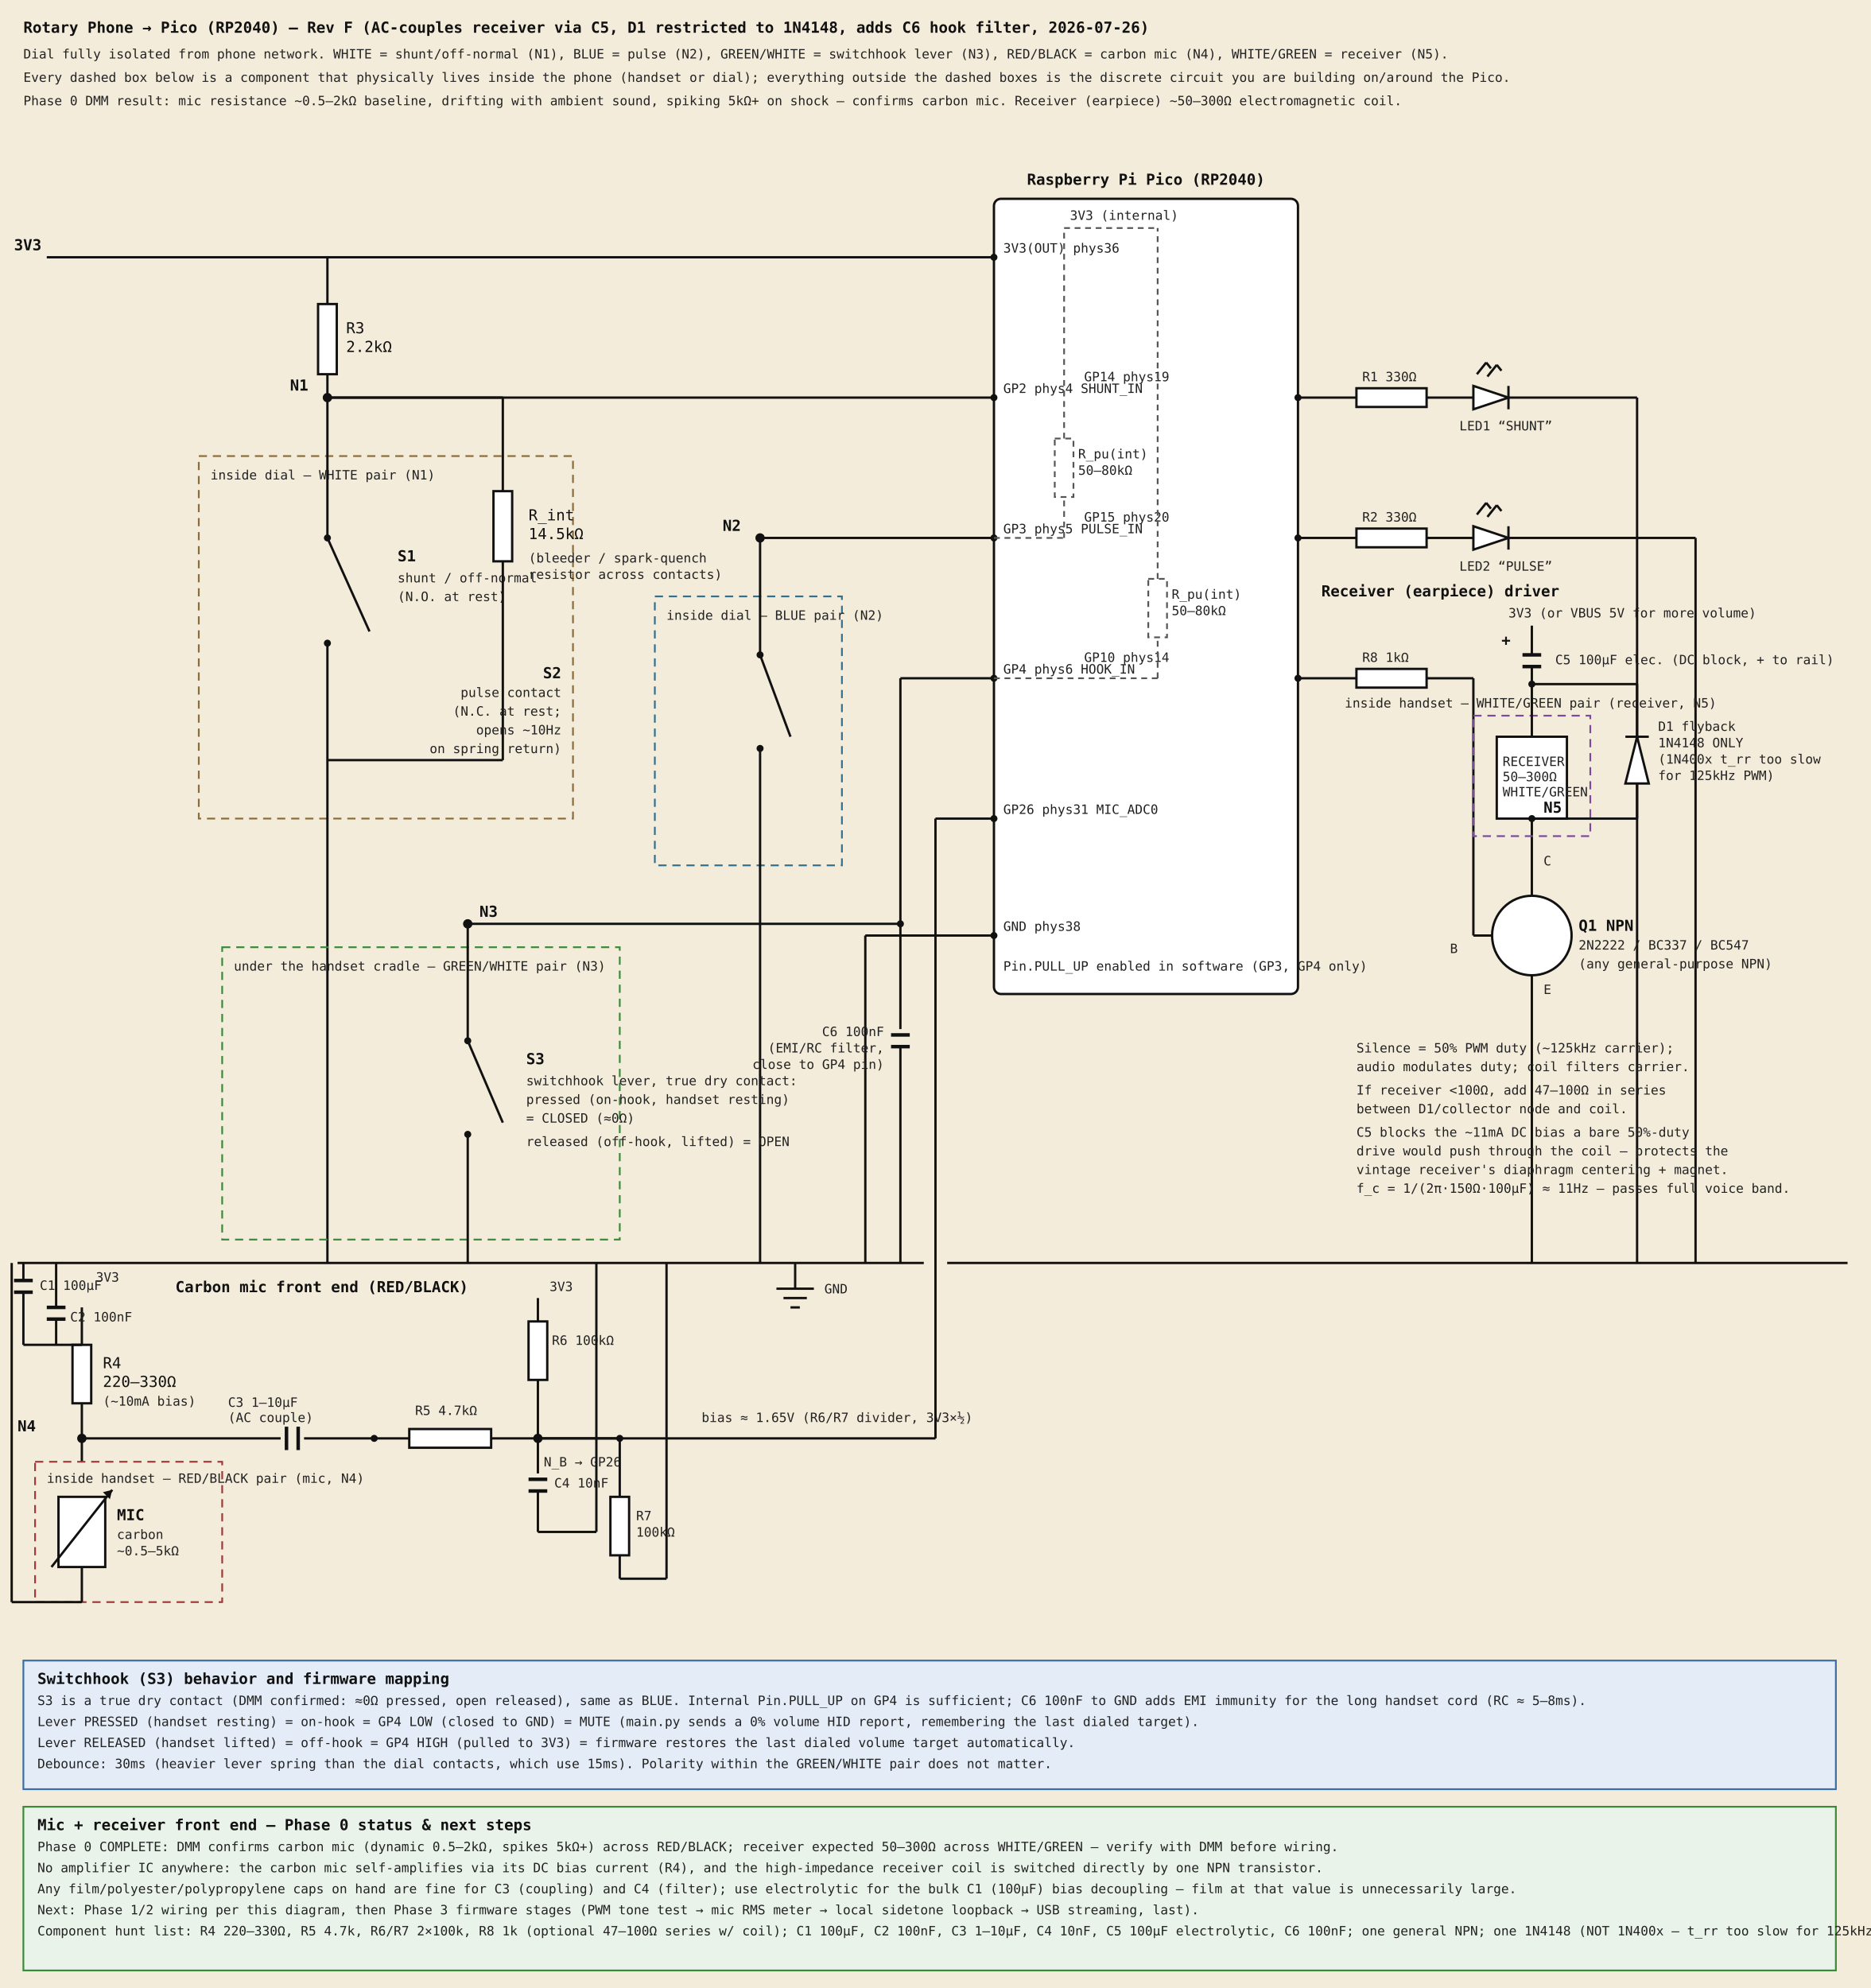
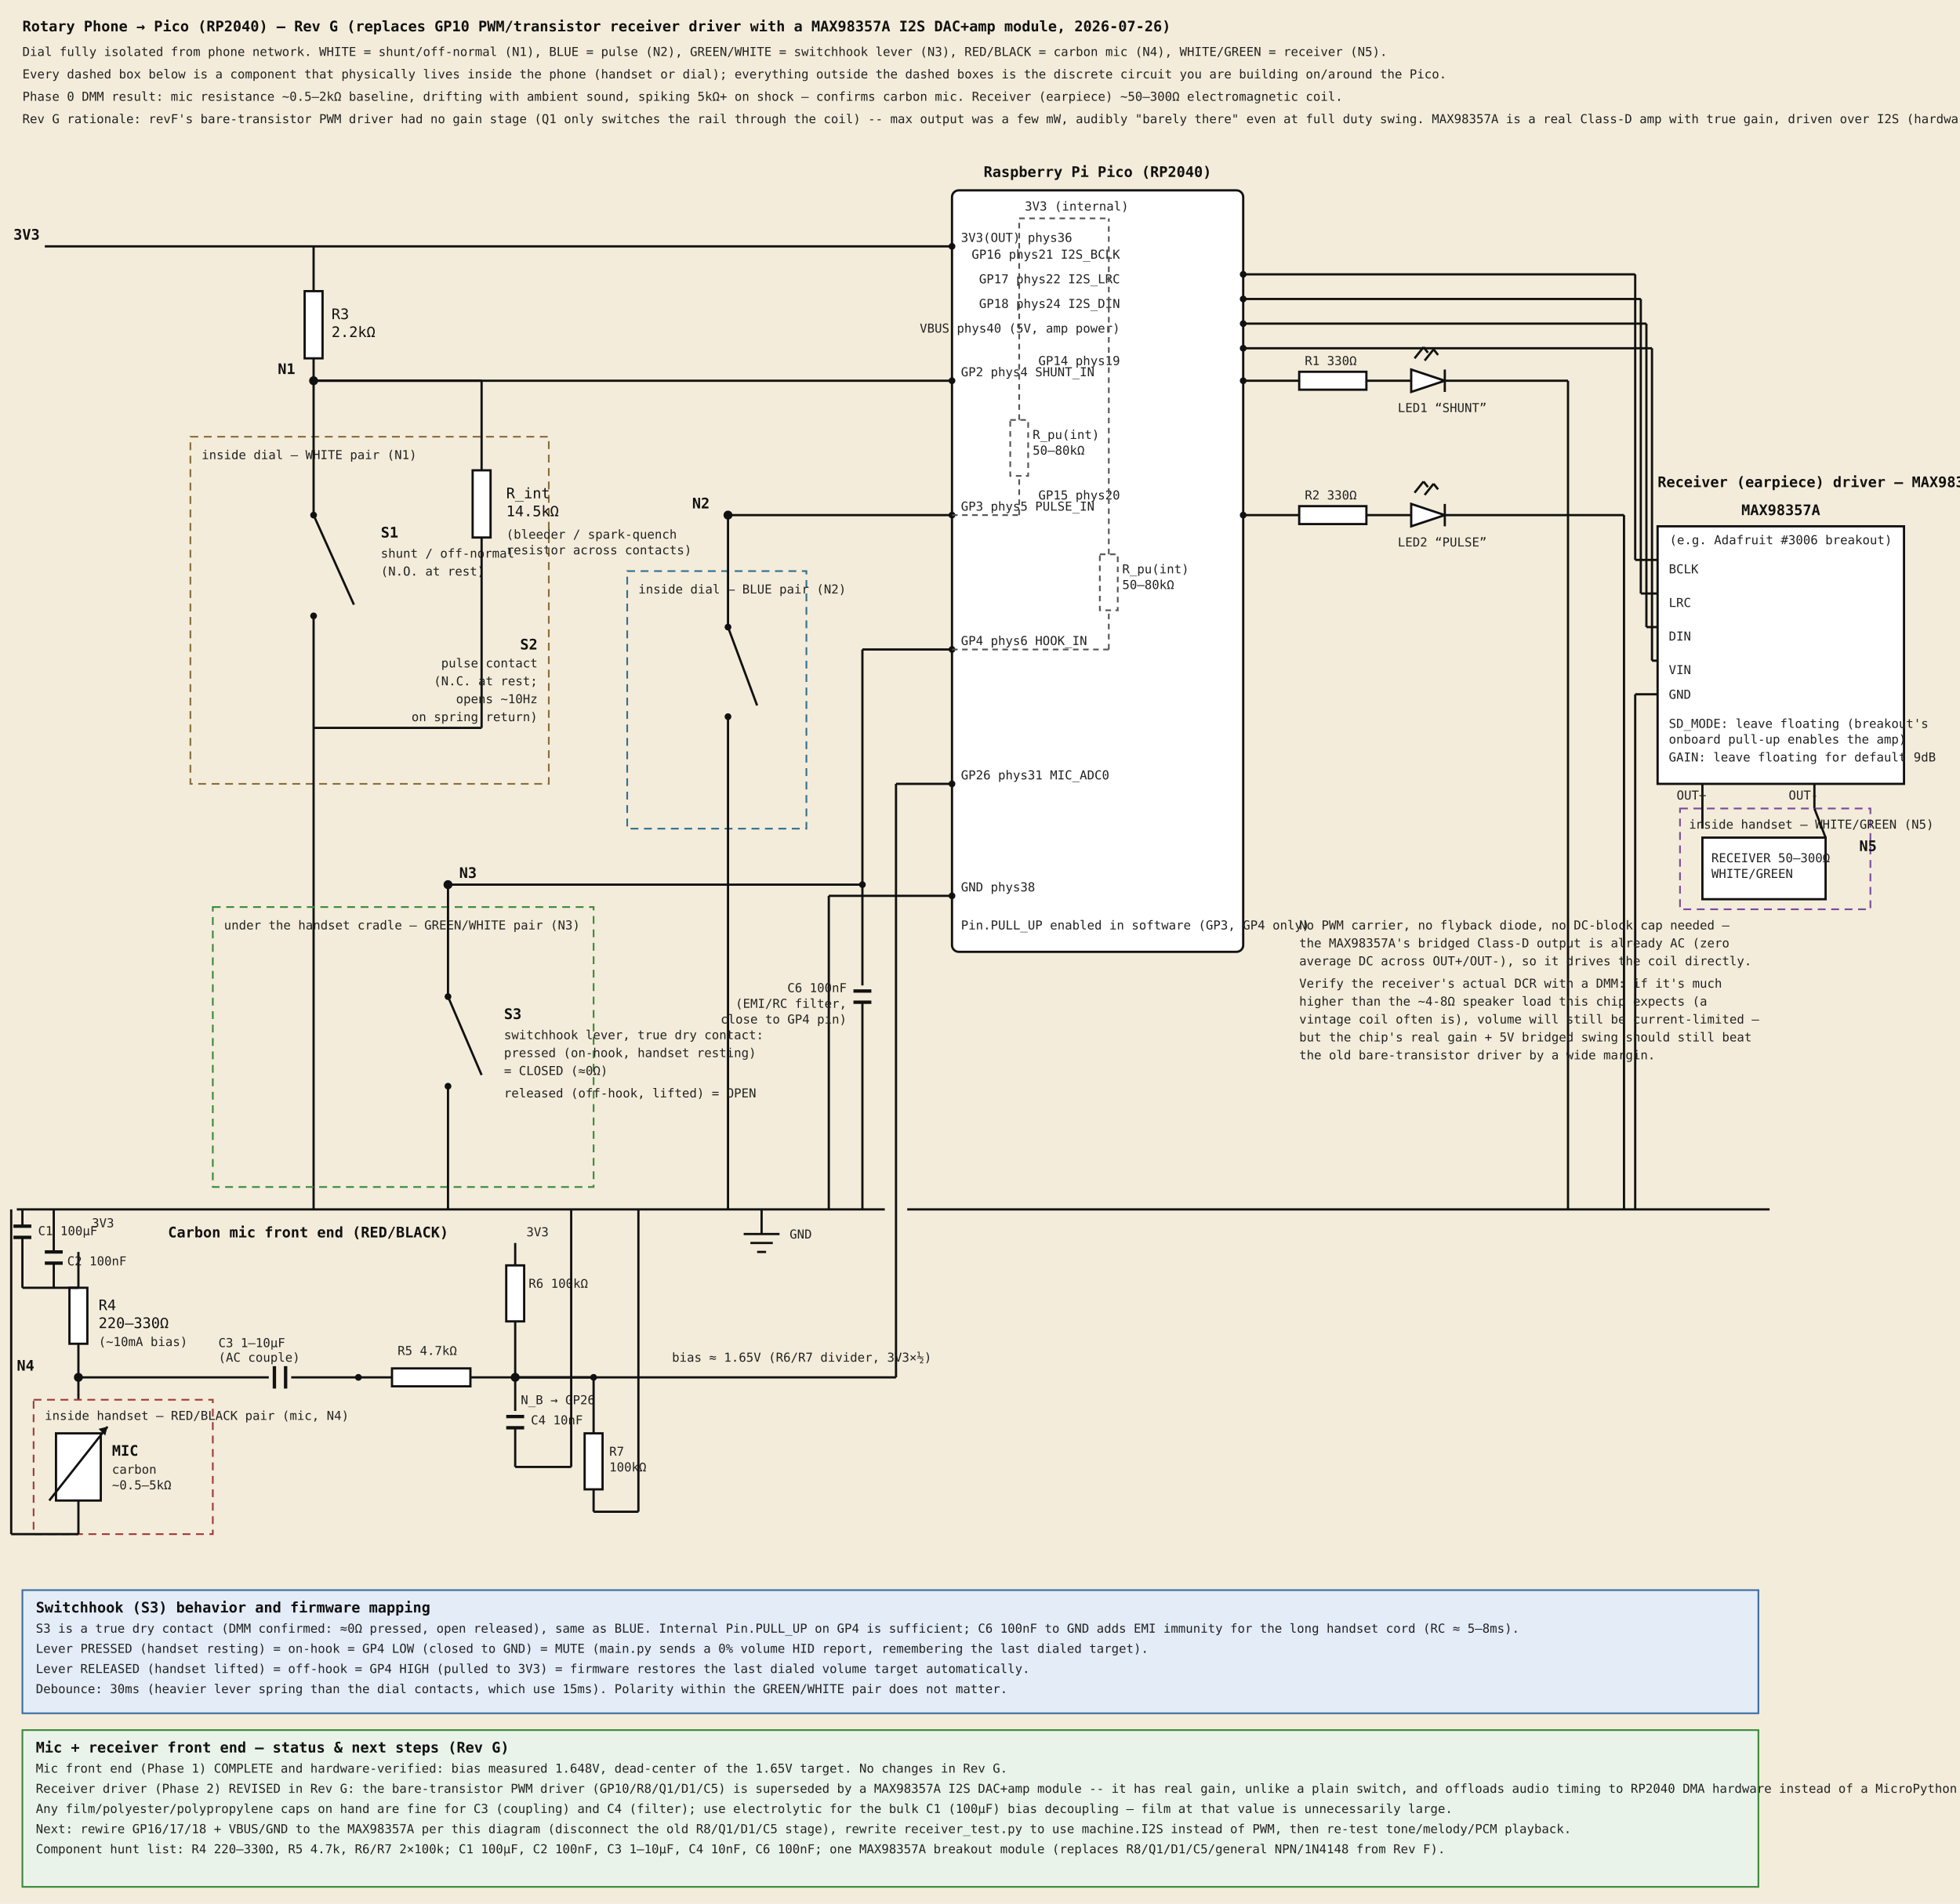
- <svg xmlns="http://www.w3.org/2000/svg" viewBox="0 0 1600 1700" font-family="monospace" font-size="14">
+ <svg xmlns="http://www.w3.org/2000/svg" viewBox="0 0 1750 1700" font-family="monospace" font-size="14">
  <style>
    .wire   { stroke:#111; stroke-width:2; fill:none; }
    .dash   { stroke:#555; stroke-width:1.5; fill:none; stroke-dasharray:5,4; }
    .lbl    { fill:#111; font-size:13px; }
    .lbl-b  { fill:#111; font-size:13px; font-weight:bold; }
    .lbl-sm { fill:#222; font-size:11px; }
    .ic     { fill:#fff; stroke:#111; stroke-width:2; }
    .node   { fill:#111; }
    .res    { fill:#fff; stroke:#111; stroke-width:2; }
    .cap    { stroke:#111; stroke-width:3; fill:none; }
  </style>
-   <rect x="0" y="0" width="1600" height="1700" fill="#f3ecda" />
-   <text x="20" y="28" class="lbl-b" font-size="19">Rotary Phone → Pico (RP2040) — Rev F (AC-couples receiver via C5, D1 restricted to 1N4148, adds C6 hook filter, 2026-07-26)</text>
+   <rect x="0" y="0" width="1750" height="1700" fill="#f3ecda" />
+   <text x="20" y="28" class="lbl-b" font-size="19">Rotary Phone → Pico (RP2040) — Rev G (replaces GP10 PWM/transistor receiver driver with a MAX98357A I2S DAC+amp module, 2026-07-26)</text>
  <text x="20" y="50" class="lbl-sm">Dial fully isolated from phone network. WHITE = shunt/off-normal (N1), BLUE = pulse (N2), GREEN/WHITE = switchhook lever (N3), RED/BLACK = carbon mic (N4), WHITE/GREEN = receiver (N5).</text>
  <text x="20" y="70" class="lbl-sm">Every dashed box below is a component that physically lives inside the phone (handset or dial); everything outside the dashed boxes is the discrete circuit you are building on/around the Pico.</text>
  <text x="20" y="90" class="lbl-sm">Phase 0 DMM result: mic resistance ~0.5–2kΩ baseline, drifting with ambient sound, spiking 5kΩ+ on shock — confirms carbon mic. Receiver (earpiece) ~50–300Ω electromagnetic coil.</text>
+   <text x="20" y="110" class="lbl-sm" fill="#1e5c1e">Rev G rationale: revF's bare-transistor PWM driver had no gain stage (Q1 only switches the rail through the coil) -- max output was a few mW, audibly "barely there" even at full duty swing. MAX98357A is a real Class-D amp with true gain, driven over I2S (hardware DMA, no MicroPython real-time bottleneck).</text>
  <rect x="850" y="170" width="260" height="680" rx="6" class="ic" />
  <text x="980" y="158" text-anchor="middle" class="lbl-b">Raspberry Pi Pico (RP2040)</text>
  <circle cx="850" cy="220" r="3" class="node" />
  <text x="858" y="216" class="lbl-sm">3V3(OUT) phys36</text>
  <circle cx="850" cy="340" r="3" class="node" />
  <text x="858" y="336" class="lbl-sm">GP2 phys4 SHUNT_IN</text>
  <circle cx="850" cy="460" r="3" class="node" />
  <text x="858" y="456" class="lbl-sm">GP3 phys5 PULSE_IN</text>
  <circle cx="850" cy="580" r="3" class="node" />
  <text x="858" y="576" class="lbl-sm">GP4 phys6 HOOK_IN</text>
  <circle cx="850" cy="700" r="3" class="node" />
  <text x="858" y="696" class="lbl-sm">GP26 phys31 MIC_ADC0</text>
  <circle cx="850" cy="800" r="3" class="node" />
  <text x="858" y="796" class="lbl-sm">GND phys38</text>
  <text x="858" y="830" class="lbl-sm" fill="#555">Pin.PULL_UP enabled in software (GP3, GP4 only)</text>
  <circle cx="1110" cy="340" r="3" class="node" />
  <text x="1000" y="326" text-anchor="end" class="lbl-sm">GP14 phys19</text>
  <circle cx="1110" cy="460" r="3" class="node" />
  <text x="1000" y="446" text-anchor="end" class="lbl-sm">GP15 phys20</text>
-   <circle cx="1110" cy="580" r="3" class="node" />
-   <text x="1000" y="566" text-anchor="end" class="lbl-sm">GP10 phys14</text>
+   <circle cx="1110" cy="245" r="3" class="node" />
+   <text x="1000" y="231" text-anchor="end" class="lbl-sm">GP16 phys21 I2S_BCLK</text>
+   <circle cx="1110" cy="267" r="3" class="node" />
+   <text x="1000" y="253" text-anchor="end" class="lbl-sm">GP17 phys22 I2S_LRC</text>
+   <circle cx="1110" cy="289" r="3" class="node" />
+   <text x="1000" y="275" text-anchor="end" class="lbl-sm">GP18 phys24 I2S_DIN</text>
+   <circle cx="1110" cy="311" r="3" class="node" />
+   <text x="1000" y="297" text-anchor="end" class="lbl-sm">VBUS phys40 (5V, amp power)</text>
  <line x1="910" y1="195" x2="990" y2="195" class="dash" />
  <text x="915" y="188" class="lbl-sm" fill="#555">3V3 (internal)</text>
  <line x1="850" y1="460" x2="910" y2="460" class="dash" />
  <line x1="910" y1="460" x2="910" y2="425" class="dash" />
  <rect x="902" y="375" width="16" height="50" fill="none" stroke="#555" stroke-width="1.5" stroke-dasharray="5,4" />
  <line x1="910" y1="375" x2="910" y2="195" class="dash" />
  <text x="922" y="392" class="lbl-sm" fill="#555">R_pu(int)</text>
  <text x="922" y="406" class="lbl-sm" fill="#555">50–80kΩ</text>
  <line x1="850" y1="580" x2="990" y2="580" class="dash" />
  <line x1="990" y1="580" x2="990" y2="545" class="dash" />
  <rect x="982" y="495" width="16" height="50" fill="none" stroke="#555" stroke-width="1.5" stroke-dasharray="5,4" />
  <line x1="990" y1="495" x2="990" y2="195" class="dash" />
  <text x="1002" y="512" class="lbl-sm" fill="#555">R_pu(int)</text>
  <text x="1002" y="526" class="lbl-sm" fill="#555">50–80kΩ</text>
  <line x1="850" y1="220" x2="40" y2="220" class="wire" />
  <text x="12" y="214" class="lbl-b">3V3</text>
  <line x1="15" y1="1080" x2="790" y2="1080" class="wire" stroke-width="3" />
  <line x1="810" y1="1080" x2="1580" y2="1080" class="wire" stroke-width="3" />
  <line x1="680" y1="1080" x2="680" y2="1102" class="wire" />
  <line x1="664" y1="1102" x2="696" y2="1102" class="wire" />
  <line x1="670" y1="1110" x2="690" y2="1110" class="wire" />
  <line x1="676" y1="1118" x2="684" y2="1118" class="wire" />
  <text x="705" y="1106" class="lbl-sm">GND</text>
  <line x1="850" y1="800" x2="740" y2="800" class="wire" />
  <line x1="740" y1="800" x2="740" y2="1080" class="wire" />
  <line x1="280" y1="220" x2="280" y2="260" class="wire" />
  <rect x="272" y="260" width="16" height="60" class="res" />
  <text x="296" y="285" class="lbl">R3</text>
  <text x="296" y="301" class="lbl">2.2kΩ</text>
  <line x1="280" y1="320" x2="280" y2="340" class="wire" />
  <circle cx="280" cy="340" r="4" class="node" />
  <text x="248" y="334" class="lbl-b">N1</text>
  <line x1="280" y1="340" x2="850" y2="340" class="wire" />
  <rect x="170" y="390" width="320" height="310" fill="none" stroke="#8a6d3b" stroke-width="1.5" stroke-dasharray="7,5" />
  <text x="180" y="410" class="lbl-sm" fill="#8a6d3b">inside dial — WHITE pair (N1)</text>
  <line x1="280" y1="340" x2="280" y2="460" class="wire" />
  <circle cx="280" cy="460" r="3" class="node" />
  <line x1="280" y1="460" x2="316" y2="540" class="wire" />
  <circle cx="280" cy="550" r="3" class="node" />
  <line x1="280" y1="550" x2="280" y2="1080" class="wire" />
  <text x="340" y="480" class="lbl-b">S1</text>
  <text x="340" y="498" class="lbl-sm">shunt / off-normal</text>
  <text x="340" y="514" class="lbl-sm">(N.O. at rest)</text>
  <line x1="280" y1="340" x2="430" y2="340" class="wire" />
  <line x1="430" y1="340" x2="430" y2="420" class="wire" />
  <rect x="422" y="420" width="16" height="60" class="res" />
  <text x="452" y="445" class="lbl">R_int</text>
  <text x="452" y="461" class="lbl">14.5kΩ</text>
  <text x="452" y="481" class="lbl-sm">(bleeder / spark-quench</text>
  <text x="452" y="495" class="lbl-sm">resistor across contacts)</text>
  <line x1="430" y1="480" x2="430" y2="650" class="wire" />
  <line x1="430" y1="650" x2="280" y2="650" class="wire" />
  <line x1="850" y1="460" x2="650" y2="460" class="wire" />
  <circle cx="650" cy="460" r="4" class="node" />
  <text x="618" y="454" class="lbl-b">N2</text>
  <rect x="560" y="510" width="160" height="230" fill="none" stroke="#31708f" stroke-width="1.5" stroke-dasharray="7,5" />
  <text x="570" y="530" class="lbl-sm" fill="#31708f">inside dial — BLUE pair (N2)</text>
  <line x1="650" y1="460" x2="650" y2="560" class="wire" />
  <circle cx="650" cy="560" r="3" class="node" />
  <line x1="650" y1="560" x2="676" y2="630" class="wire" />
  <circle cx="650" cy="640" r="3" class="node" />
  <line x1="650" y1="640" x2="650" y2="1080" class="wire" />
  <text x="480" y="580" class="lbl-b" text-anchor="end">S2</text>
  <text x="480" y="596" class="lbl-sm" text-anchor="end">pulse contact</text>
  <text x="480" y="612" class="lbl-sm" text-anchor="end">(N.C. at rest;</text>
  <text x="480" y="628" class="lbl-sm" text-anchor="end">opens ~10Hz</text>
  <text x="480" y="644" class="lbl-sm" text-anchor="end">on spring return)</text>
  <line x1="850" y1="580" x2="770" y2="580" class="wire" />
  <line x1="770" y1="580" x2="770" y2="790" class="wire" />
  <line x1="770" y1="790" x2="400" y2="790" class="wire" />
  <circle cx="400" cy="790" r="4" class="node" />
  <text x="410" y="784" class="lbl-b">N3</text>
  <rect x="190" y="810" width="340" height="250" fill="none" stroke="#3a8a3a" stroke-width="1.5" stroke-dasharray="7,5" />
  <text x="200" y="830" class="lbl-sm" fill="#3a8a3a">under the handset cradle — GREEN/WHITE pair (N3)</text>
  <circle cx="770" cy="790" r="3" class="node" />
  <line x1="770" y1="790" x2="770" y2="880" class="wire" />
  <line x1="762" y1="885" x2="778" y2="885" class="cap" />
  <line x1="762" y1="895" x2="778" y2="895" class="cap" />
  <text x="756" y="886" text-anchor="end" class="lbl-sm">C6 100nF</text>
  <text x="756" y="900" text-anchor="end" class="lbl-sm">(EMI/RC filter,</text>
  <text x="756" y="914" text-anchor="end" class="lbl-sm">close to GP4 pin)</text>
  <line x1="770" y1="895" x2="770" y2="1080" class="wire" />
  <line x1="400" y1="790" x2="400" y2="890" class="wire" />
  <circle cx="400" cy="890" r="3" class="node" />
  <line x1="400" y1="890" x2="430" y2="960" class="wire" />
  <circle cx="400" cy="970" r="3" class="node" />
  <line x1="400" y1="970" x2="400" y2="1080" class="wire" />
  <text x="450" y="910" class="lbl-b">S3</text>
  <text x="450" y="928" class="lbl-sm">switchhook lever, true dry contact:</text>
  <text x="450" y="944" class="lbl-sm">pressed (on-hook, handset resting)</text>
  <text x="450" y="960" class="lbl-sm">= CLOSED (≈0Ω)</text>
  <text x="450" y="980" class="lbl-sm">released (off-hook, lifted) = OPEN</text>
  <line x1="1110" y1="340" x2="1160" y2="340" class="wire" />
  <rect x="1160" y="332" width="60" height="16" class="res" />
  <text x="1165" y="326" class="lbl-sm">R1 330Ω</text>
  <line x1="1220" y1="340" x2="1260" y2="340" class="wire" />
  <polygon points="1260,330 1260,350 1290,340" fill="#fff" stroke="#111" stroke-width="2" />
  <line x1="1290" y1="330" x2="1290" y2="350" class="wire" />
  <line x1="1272" y1="322" x2="1280" y2="312" class="wire" />
  <line x1="1280" y1="312" x2="1284" y2="317" class="wire" />
  <line x1="1263" y1="320" x2="1271" y2="310" class="wire" />
  <line x1="1271" y1="310" x2="1275" y2="315" class="wire" />
  <text x="1248" y="368" class="lbl-sm">LED1 “SHUNT”</text>
  <line x1="1290" y1="340" x2="1400" y2="340" class="wire" />
  <line x1="1400" y1="340" x2="1400" y2="1080" class="wire" />
  <line x1="1110" y1="460" x2="1160" y2="460" class="wire" />
  <rect x="1160" y="452" width="60" height="16" class="res" />
  <text x="1165" y="446" class="lbl-sm">R2 330Ω</text>
  <line x1="1220" y1="460" x2="1260" y2="460" class="wire" />
  <polygon points="1260,450 1260,470 1290,460" fill="#fff" stroke="#111" stroke-width="2" />
  <line x1="1290" y1="450" x2="1290" y2="470" class="wire" />
  <line x1="1272" y1="442" x2="1280" y2="432" class="wire" />
  <line x1="1280" y1="432" x2="1284" y2="437" class="wire" />
  <line x1="1263" y1="440" x2="1271" y2="430" class="wire" />
  <line x1="1271" y1="430" x2="1275" y2="435" class="wire" />
  <text x="1248" y="488" class="lbl-sm">LED2 “PULSE”</text>
  <line x1="1290" y1="460" x2="1450" y2="460" class="wire" />
  <line x1="1450" y1="460" x2="1450" y2="1080" class="wire" />
-   <text x="1130" y="510" class="lbl-b">Receiver (earpiece) driver</text>
-   <line x1="1110" y1="580" x2="1160" y2="580" class="wire" />
-   <line x1="1160" y1="580" x2="1220" y2="580" class="wire" />
-   <rect x="1160" y="572" width="60" height="16" class="res" />
-   <text x="1165" y="566" class="lbl-sm">R8 1kΩ</text>
-   <line x1="1220" y1="580" x2="1260" y2="580" class="wire" />
-   <line x1="1260" y1="580" x2="1260" y2="800" class="wire" />
-   <line x1="1260" y1="800" x2="1276" y2="800" class="wire" />
-   <text x="1240" y="815" class="lbl-sm">B</text>
-   <circle cx="1310" cy="800" r="34" class="ic" />
-   <text x="1350" y="796" class="lbl-b">Q1 NPN</text>
-   <text x="1350" y="812" class="lbl-sm">2N2222 / BC337 / BC547</text>
-   <text x="1350" y="828" class="lbl-sm">(any general-purpose NPN)</text>
-   <line x1="1310" y1="766" x2="1310" y2="700" class="wire" />
-   <text x="1320" y="740" class="lbl-sm">C</text>
-   <line x1="1310" y1="834" x2="1310" y2="1080" class="wire" />
-   <text x="1320" y="850" class="lbl-sm">E</text>
-   <rect x="1260" y="612" width="100" height="103" fill="none" stroke="#7a4a9c" stroke-width="1.5" stroke-dasharray="7,5" />
-   <text x="1150" y="605" class="lbl-sm" fill="#7a4a9c">inside handset — WHITE/GREEN pair (receiver, N5)</text>
-   <rect x="1280" y="630" width="60" height="70" class="res" />
-   <text x="1285" y="655" class="lbl-sm">RECEIVER</text>
-   <text x="1285" y="668" class="lbl-sm">50–300Ω</text>
-   <text x="1285" y="681" class="lbl-sm">WHITE/GREEN</text>
-   <line x1="1310" y1="630" x2="1310" y2="585" class="wire" />
-   <circle cx="1310" cy="585" r="3" class="node" />
-   <line x1="1310" y1="585" x2="1310" y2="570" class="wire" />
-   <line x1="1302" y1="570" x2="1318" y2="570" class="cap" />
-   <line x1="1302" y1="560" x2="1318" y2="560" class="cap" />
-   <line x1="1310" y1="560" x2="1310" y2="535" class="wire" />
-   <text x="1284" y="552" class="lbl-b">+</text>
-   <text x="1330" y="568" class="lbl-sm">C5 100μF elec. (DC block, + to rail)</text>
-   <text x="1290" y="528" class="lbl-sm">3V3 (or VBUS 5V for more volume)</text>
-   <line x1="1310" y1="700" x2="1310" y2="700" class="wire" />
-   <circle cx="1310" cy="700" r="3" class="node" />
-   <text x="1320" y="695" class="lbl-b">N5</text>
-   <line x1="1310" y1="585" x2="1400" y2="585" class="wire" />
-   <line x1="1400" y1="585" x2="1400" y2="630" class="wire" />
-   <line x1="1390" y1="630" x2="1410" y2="630" class="wire" />
-   <polygon points="1390,670 1410,670 1400,630" fill="#fff" stroke="#111" stroke-width="2" />
-   <line x1="1400" y1="670" x2="1400" y2="700" class="wire" />
-   <line x1="1400" y1="700" x2="1310" y2="700" class="wire" />
-   <text x="1418" y="625" class="lbl-sm">D1 flyback</text>
-   <text x="1418" y="639" class="lbl-sm">1N4148 ONLY</text>
-   <text x="1418" y="653" class="lbl-sm">(1N400x t_rr too slow</text>
-   <text x="1418" y="667" class="lbl-sm">for 125kHz PWM)</text>
-   <text x="1160" y="900" class="lbl-sm">Silence = 50% PWM duty (~125kHz carrier);</text>
-   <text x="1160" y="916" class="lbl-sm">audio modulates duty; coil filters carrier.</text>
-   <text x="1160" y="936" class="lbl-sm">If receiver &lt;100Ω, add 47–100Ω in series</text>
-   <text x="1160" y="952" class="lbl-sm">between D1/collector node and coil.</text>
-   <text x="1160" y="972" class="lbl-sm">C5 blocks the ~11mA DC bias a bare 50%-duty</text>
-   <text x="1160" y="988" class="lbl-sm">drive would push through the coil — protects the</text>
-   <text x="1160" y="1004" class="lbl-sm">vintage receiver's diaphragm centering + magnet.</text>
-   <text x="1160" y="1020" class="lbl-sm">f_c = 1/(2π·150Ω·100μF) ≈ 11Hz — passes full voice band.</text>
+   <text x="1480" y="435" class="lbl-b">Receiver (earpiece) driver — MAX98357A I2S DAC+amp</text>
+   <line x1="1110" y1="245" x2="1460" y2="245" class="wire" />
+   <line x1="1460" y1="245" x2="1460" y2="500" class="wire" />
+   <line x1="1460" y1="500" x2="1480" y2="500" class="wire" />
+   <line x1="1110" y1="267" x2="1465" y2="267" class="wire" />
+   <line x1="1465" y1="267" x2="1465" y2="530" class="wire" />
+   <line x1="1465" y1="530" x2="1480" y2="530" class="wire" />
+   <line x1="1110" y1="289" x2="1470" y2="289" class="wire" />
+   <line x1="1470" y1="289" x2="1470" y2="560" class="wire" />
+   <line x1="1470" y1="560" x2="1480" y2="560" class="wire" />
+   <line x1="1110" y1="311" x2="1475" y2="311" class="wire" />
+   <line x1="1475" y1="311" x2="1475" y2="590" class="wire" />
+   <line x1="1475" y1="590" x2="1480" y2="590" class="wire" />
+   <rect x="1480" y="470" width="220" height="230" class="ic" />
+   <text x="1590" y="460" text-anchor="middle" class="lbl-b">MAX98357A</text>
+   <text x="1590" y="486" text-anchor="middle" class="lbl-sm">(e.g. Adafruit #3006 breakout)</text>
+   <text x="1490" y="512" class="lbl-sm">BCLK</text>
+   <text x="1490" y="542" class="lbl-sm">LRC</text>
+   <text x="1490" y="572" class="lbl-sm">DIN</text>
+   <text x="1490" y="602" class="lbl-sm">VIN</text>
+   <line x1="1480" y1="620" x2="1460" y2="620" class="wire" />
+   <line x1="1460" y1="620" x2="1460" y2="1080" class="wire" />
+   <text x="1490" y="624" class="lbl-sm">GND</text>
+   <text x="1490" y="650" class="lbl-sm" fill="#555">SD_MODE: leave floating (breakout's</text>
+   <text x="1490" y="664" class="lbl-sm" fill="#555">onboard pull-up enables the amp)</text>
+   <text x="1490" y="680" class="lbl-sm" fill="#555">GAIN: leave floating for default 9dB</text>
+   <line x1="1520" y1="700" x2="1520" y2="740" class="wire" />
+   <text x="1497" y="714" class="lbl-sm">OUT+</text>
+   <line x1="1620" y1="700" x2="1620" y2="722" class="wire" />
+   <text x="1597" y="714" class="lbl-sm">OUT-</text>
+   <rect x="1500" y="722" width="170" height="90" fill="none" stroke="#7a4a9c" stroke-width="1.5" stroke-dasharray="7,5" />
+   <text x="1508" y="740" class="lbl-sm" fill="#7a4a9c">inside handset — WHITE/GREEN (N5)</text>
+   <rect x="1520" y="748" width="110" height="55" class="res" />
+   <text x="1528" y="770" class="lbl-sm">RECEIVER 50–300Ω</text>
+   <text x="1528" y="784" class="lbl-sm">WHITE/GREEN</text>
+   <line x1="1620" y1="722" x2="1630" y2="748" class="wire" />
+   <text x="1660" y="760" class="lbl-b">N5</text>
+   <text x="1160" y="830" class="lbl-sm">No PWM carrier, no flyback diode, no DC-block cap needed —</text>
+   <text x="1160" y="846" class="lbl-sm">the MAX98357A's bridged Class-D output is already AC (zero</text>
+   <text x="1160" y="862" class="lbl-sm">average DC across OUT+/OUT-), so it drives the coil directly.</text>
+   <text x="1160" y="882" class="lbl-sm">Verify the receiver's actual DCR with a DMM: if it's much</text>
+   <text x="1160" y="898" class="lbl-sm">higher than the ~4-8Ω speaker load this chip expects (a</text>
+   <text x="1160" y="914" class="lbl-sm">vintage coil often is), volume will still be current-limited —</text>
+   <text x="1160" y="930" class="lbl-sm">but the chip's real gain + 5V bridged swing should still beat</text>
+   <text x="1160" y="946" class="lbl-sm">the old bare-transistor driver by a wide margin.</text>
  <text x="150" y="1105" class="lbl-b">Carbon mic front end (RED/BLACK)</text>
  <text x="82" y="1096" class="lbl-sm">3V3</text>
  <line x1="70" y1="1118" x2="70" y2="1150" class="wire" />
  <rect x="62" y="1150" width="16" height="50" class="res" />
  <text x="88" y="1170" class="lbl">R4</text>
  <text x="88" y="1186" class="lbl">220–330Ω</text>
  <text x="88" y="1202" class="lbl-sm">(~10mA bias)</text>
  <line x1="70" y1="1200" x2="70" y2="1230" class="wire" />
  <circle cx="70" cy="1230" r="4" class="node" />
  <text x="15" y="1224" class="lbl-b">N4</text>
  <line x1="70" y1="1150" x2="20" y2="1150" class="wire" />
  <line x1="20" y1="1150" x2="20" y2="1105" class="wire" />
  <line x1="12" y1="1105" x2="28" y2="1105" class="cap" />
  <line x1="12" y1="1095" x2="28" y2="1095" class="cap" />
  <line x1="20" y1="1095" x2="20" y2="1080" class="wire" />
  <text x="34" y="1103" class="lbl-sm">C1 100μF</text>
  <line x1="48" y1="1150" x2="48" y2="1128" class="wire" />
  <line x1="40" y1="1128" x2="56" y2="1128" class="cap" />
  <line x1="40" y1="1118" x2="56" y2="1118" class="cap" />
  <line x1="48" y1="1118" x2="48" y2="1080" class="wire" />
  <text x="60" y="1130" class="lbl-sm">C2 100nF</text>
  <line x1="70" y1="1230" x2="70" y2="1250" class="wire" />
  <rect x="30" y="1250" width="160" height="120" fill="none" stroke="#a03a3a" stroke-width="1.5" stroke-dasharray="7,5" />
  <text x="40" y="1268" class="lbl-sm" fill="#a03a3a">inside handset — RED/BLACK pair (mic, N4)</text>
  <rect x="50" y="1280" width="40" height="60" class="res" />
  <line x1="44" y1="1340" x2="96" y2="1274" class="wire" />
  <polygon points="96,1274 88,1276 94,1282" fill="#111" />
  <text x="100" y="1300" class="lbl-b">MIC</text>
  <text x="100" y="1316" class="lbl-sm">carbon</text>
  <text x="100" y="1330" class="lbl-sm">~0.5–5kΩ</text>
  <line x1="70" y1="1340" x2="70" y2="1370" class="wire" />
  <line x1="70" y1="1370" x2="10" y2="1370" class="wire" />
  <line x1="10" y1="1370" x2="10" y2="1080" class="wire" />
  <line x1="70" y1="1230" x2="240" y2="1230" class="wire" />
  <line x1="245" y1="1220" x2="245" y2="1240" class="cap" />
  <line x1="255" y1="1220" x2="255" y2="1240" class="cap" />
  <text x="195" y="1203" class="lbl-sm">C3 1–10μF</text>
  <text x="195" y="1216" class="lbl-sm">(AC couple)</text>
  <line x1="260" y1="1230" x2="320" y2="1230" class="wire" />
  <circle cx="320" cy="1230" r="3" class="node" />
  <line x1="320" y1="1230" x2="350" y2="1230" class="wire" />
  <rect x="350" y="1222" width="70" height="16" class="res" />
  <text x="355" y="1210" class="lbl-sm">R5 4.7kΩ</text>
  <line x1="420" y1="1230" x2="460" y2="1230" class="wire" />
  <circle cx="460" cy="1230" r="4" class="node" />
  <text x="465" y="1254" class="lbl-sm">N_B → GP26</text>
  <line x1="460" y1="1230" x2="800" y2="1230" class="wire" />
  <text x="600" y="1216" class="lbl-sm">bias ≈ 1.65V (R6/R7 divider, 3V3×½)</text>
  <line x1="460" y1="1230" x2="460" y2="1180" class="wire" />
  <rect x="452" y="1130" width="16" height="50" class="res" />
  <text x="472" y="1150" class="lbl-sm">R6 100kΩ</text>
  <line x1="460" y1="1130" x2="460" y2="1110" class="wire" />
  <text x="470" y="1104" class="lbl-sm">3V3</text>
  <line x1="460" y1="1230" x2="460" y2="1260" class="wire" />
  <line x1="452" y1="1265" x2="468" y2="1265" class="cap" />
  <line x1="452" y1="1275" x2="468" y2="1275" class="cap" />
  <text x="474" y="1272" class="lbl-sm">C4 10nF</text>
  <line x1="460" y1="1275" x2="460" y2="1310" class="wire" />
  <line x1="460" y1="1310" x2="510" y2="1310" class="wire" />
  <line x1="510" y1="1310" x2="510" y2="1080" class="wire" />
  <circle cx="530" cy="1230" r="3" class="node" />
  <line x1="460" y1="1230" x2="530" y2="1230" class="wire" />
  <line x1="530" y1="1230" x2="530" y2="1280" class="wire" />
  <rect x="522" y="1280" width="16" height="50" class="res" />
  <text x="544" y="1300" class="lbl-sm">R7</text>
  <text x="544" y="1314" class="lbl-sm">100kΩ</text>
  <line x1="530" y1="1330" x2="530" y2="1350" class="wire" />
  <line x1="530" y1="1350" x2="570" y2="1350" class="wire" />
  <line x1="570" y1="1350" x2="570" y2="1080" class="wire" />
  <line x1="800" y1="1230" x2="800" y2="700" class="wire" />
  <line x1="800" y1="700" x2="850" y2="700" class="wire" />
  <rect x="20" y="1420" width="1550" height="110" fill="#e3ecf7" stroke="#3a6ea5" stroke-width="1.5" />
  <text x="32" y="1440" class="lbl-b" fill="#1c3f66">Switchhook (S3) behavior and firmware mapping</text>
  <text x="32" y="1458" class="lbl-sm" fill="#1c3f66">S3 is a true dry contact (DMM confirmed: ≈0Ω pressed, open released), same as BLUE. Internal Pin.PULL_UP on GP4 is sufficient; C6 100nF to GND adds EMI immunity for the long handset cord (RC ≈ 5–8ms).</text>
  <text x="32" y="1476" class="lbl-sm" fill="#1c3f66">Lever PRESSED (handset resting) = on-hook = GP4 LOW (closed to GND) = MUTE (main.py sends a 0% volume HID report, remembering the last dialed target).</text>
  <text x="32" y="1494" class="lbl-sm" fill="#1c3f66">Lever RELEASED (handset lifted) = off-hook = GP4 HIGH (pulled to 3V3) = firmware restores the last dialed volume target automatically.</text>
  <text x="32" y="1512" class="lbl-sm" fill="#1c3f66">Debounce: 30ms (heavier lever spring than the dial contacts, which use 15ms). Polarity within the GREEN/WHITE pair does not matter.</text>
  <rect x="20" y="1545" width="1550" height="140" fill="#eaf3ea" stroke="#3a8a3a" stroke-width="1.5" />
-   <text x="32" y="1565" class="lbl-b" fill="#1e5c1e">Mic + receiver front end — Phase 0 status &amp; next steps</text>
-   <text x="32" y="1583" class="lbl-sm" fill="#1e5c1e">Phase 0 COMPLETE: DMM confirms carbon mic (dynamic 0.5–2kΩ, spikes 5kΩ+) across RED/BLACK; receiver expected 50–300Ω across WHITE/GREEN — verify with DMM before wiring.</text>
-   <text x="32" y="1601" class="lbl-sm" fill="#1e5c1e">No amplifier IC anywhere: the carbon mic self-amplifies via its DC bias current (R4), and the high-impedance receiver coil is switched directly by one NPN transistor.</text>
+   <text x="32" y="1565" class="lbl-b" fill="#1e5c1e">Mic + receiver front end — status &amp; next steps (Rev G)</text>
+   <text x="32" y="1583" class="lbl-sm" fill="#1e5c1e">Mic front end (Phase 1) COMPLETE and hardware-verified: bias measured 1.648V, dead-center of the 1.65V target. No changes in Rev G.</text>
+   <text x="32" y="1601" class="lbl-sm" fill="#1e5c1e">Receiver driver (Phase 2) REVISED in Rev G: the bare-transistor PWM driver (GP10/R8/Q1/D1/C5) is superseded by a MAX98357A I2S DAC+amp module -- it has real gain, unlike a plain switch, and offloads audio timing to RP2040 DMA hardware instead of a MicroPython loop.</text>
  <text x="32" y="1619" class="lbl-sm" fill="#1e5c1e">Any film/polyester/polypropylene caps on hand are fine for C3 (coupling) and C4 (filter); use electrolytic for the bulk C1 (100μF) bias decoupling — film at that value is unnecessarily large.</text>
-   <text x="32" y="1637" class="lbl-sm" fill="#1e5c1e">Next: Phase 1/2 wiring per this diagram, then Phase 3 firmware stages (PWM tone test → mic RMS meter → local sidetone loopback → USB streaming, last).</text>
-   <text x="32" y="1655" class="lbl-sm" fill="#1e5c1e">Component hunt list: R4 220–330Ω, R5 4.7k, R6/R7 2×100k, R8 1k (optional 47–100Ω series w/ coil); C1 100μF, C2 100nF, C3 1–10μF, C4 10nF, C5 100μF electrolytic, C6 100nF; one general NPN; one 1N4148 (NOT 1N400x — t_rr too slow for 125kHz).</text>
+   <text x="32" y="1637" class="lbl-sm" fill="#1e5c1e">Next: rewire GP16/17/18 + VBUS/GND to the MAX98357A per this diagram (disconnect the old R8/Q1/D1/C5 stage), rewrite receiver_test.py to use machine.I2S instead of PWM, then re-test tone/melody/PCM playback.</text>
+   <text x="32" y="1655" class="lbl-sm" fill="#1e5c1e">Component hunt list: R4 220–330Ω, R5 4.7k, R6/R7 2×100k; C1 100μF, C2 100nF, C3 1–10μF, C4 10nF, C6 100nF; one MAX98357A breakout module (replaces R8/Q1/D1/C5/general NPN/1N4148 from Rev F).</text>
</svg>
